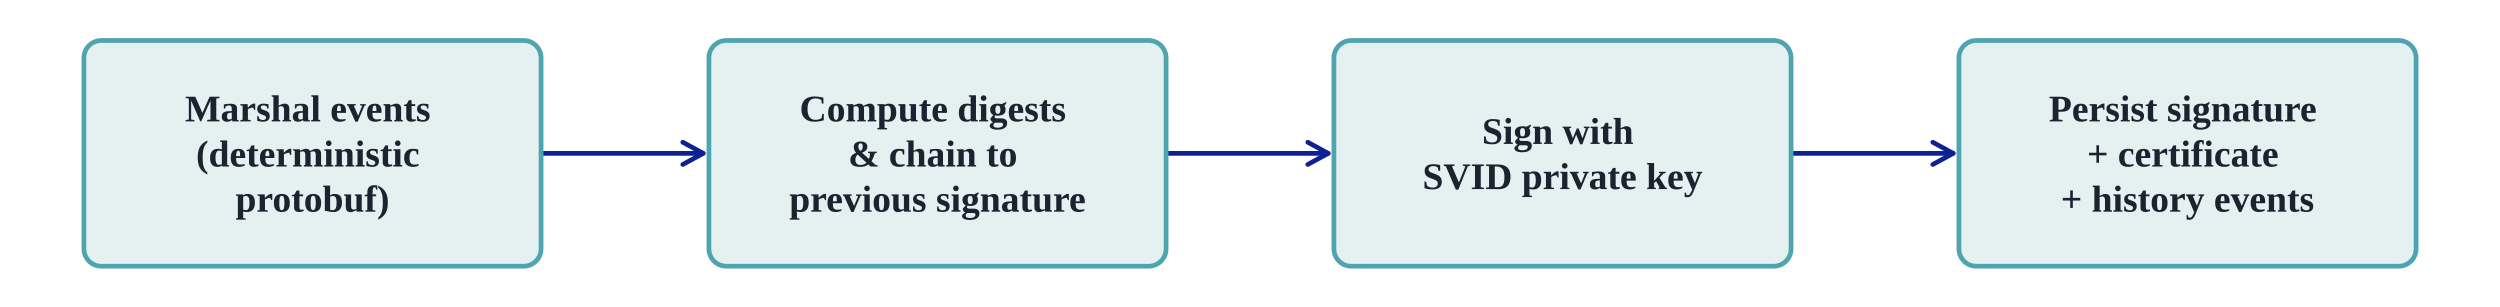
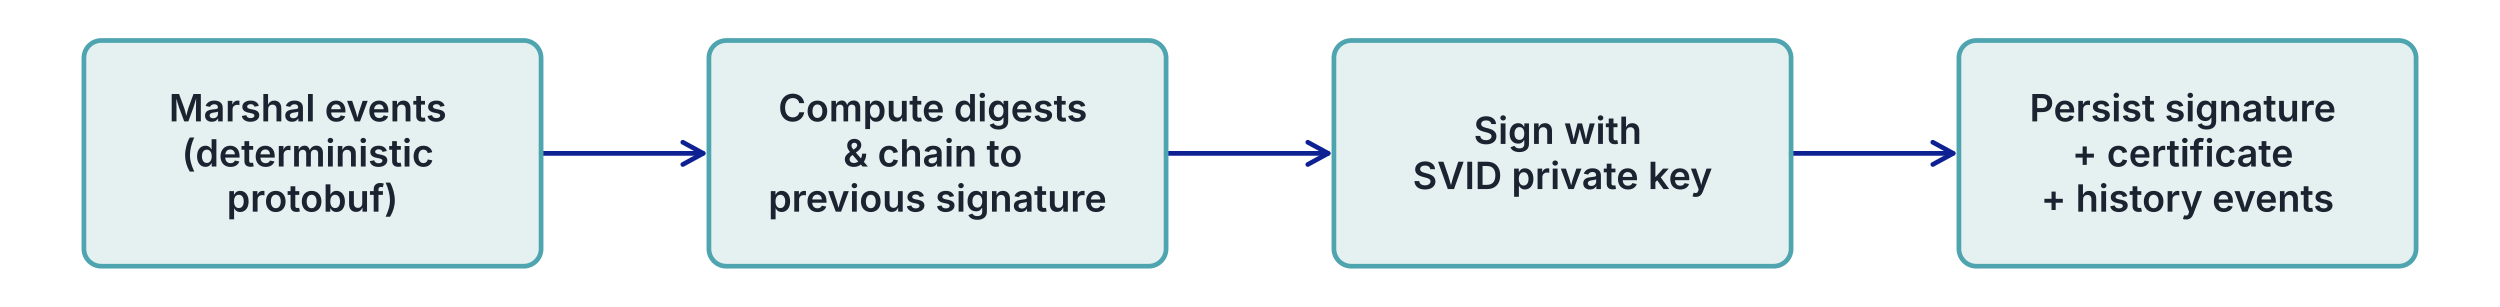
- <svg xmlns="http://www.w3.org/2000/svg" viewBox="0 0 864 106" role="img" aria-labelledby="workflow-signing-steps-title workflow-signing-steps-desc">
+ <svg xmlns="http://www.w3.org/2000/svg" font-family="Inter, &quot;Segoe UI&quot;, Roboto, Helvetica, Arial, sans-serif" viewBox="0 0 864 106" role="img" aria-labelledby="workflow-signing-steps-title workflow-signing-steps-desc">
  <g class="d-arrow">
    <line x1="187" y1="53" x2="243" y2="53" stroke="#0D2192" stroke-width="1.63" stroke-linecap="round" stroke-linejoin="round" fill="none" />
    <polyline points="235.98,56.84 243,53 235.98,49.16" stroke="#0D2192" stroke-width="1.63" stroke-linecap="round" stroke-linejoin="round" fill="none" />
  </g>
  <g class="d-arrow">
    <line x1="403" y1="53" x2="459" y2="53" stroke="#0D2192" stroke-width="1.63" stroke-linecap="round" stroke-linejoin="round" fill="none" />
    <polyline points="451.98,56.84 459,53 451.98,49.16" stroke="#0D2192" stroke-width="1.63" stroke-linecap="round" stroke-linejoin="round" fill="none" />
  </g>
  <g class="d-arrow">
    <line x1="619" y1="53" x2="675" y2="53" stroke="#0D2192" stroke-width="1.63" stroke-linecap="round" stroke-linejoin="round" fill="none" />
    <polyline points="667.98,56.84 675,53 667.98,49.16" stroke="#0D2192" stroke-width="1.63" stroke-linecap="round" stroke-linejoin="round" fill="none" />
  </g>
  <g class="d-box">
    <rect x="29" y="14" width="158" height="78" rx="6" fill="#D3E6E6" fill-opacity="0.6" stroke="#4EA4AF" stroke-width="1.63" stroke-linejoin="round" stroke-linecap="round" />
    <text x="108" y="41.95" text-anchor="middle" font-size="13" font-weight="600" fill="#1c2330">
      <tspan x="108">Marshal events</tspan>
      <tspan x="108" dy="15.6">(deterministic</tspan>
      <tspan x="108" dy="15.6">protobuf)</tspan>
    </text>
  </g>
  <g class="d-box">
    <rect x="245" y="14" width="158" height="78" rx="6" fill="#D3E6E6" fill-opacity="0.6" stroke="#4EA4AF" stroke-width="1.63" stroke-linejoin="round" stroke-linecap="round" />
    <text x="324" y="41.95" text-anchor="middle" font-size="13" font-weight="600" fill="#1c2330">
      <tspan x="324">Compute digests</tspan>
      <tspan x="324" dy="15.6">&amp; chain to</tspan>
      <tspan x="324" dy="15.6">previous signature</tspan>
    </text>
  </g>
  <g class="d-box">
    <rect x="461" y="14" width="158" height="78" rx="6" fill="#D3E6E6" fill-opacity="0.6" stroke="#4EA4AF" stroke-width="1.63" stroke-linejoin="round" stroke-linecap="round" />
    <text x="540" y="49.75" text-anchor="middle" font-size="13" font-weight="600" fill="#1c2330">
      <tspan x="540">Sign with</tspan>
      <tspan x="540" dy="15.6">SVID private key</tspan>
    </text>
  </g>
  <g class="d-box">
    <rect x="677" y="14" width="158" height="78" rx="6" fill="#D3E6E6" fill-opacity="0.6" stroke="#4EA4AF" stroke-width="1.63" stroke-linejoin="round" stroke-linecap="round" />
    <text x="756" y="41.95" text-anchor="middle" font-size="13" font-weight="600" fill="#1c2330">
      <tspan x="756">Persist signature</tspan>
      <tspan x="756" dy="15.6">+ certificate</tspan>
      <tspan x="756" dy="15.6">+ history events</tspan>
    </text>
  </g>
</svg>
